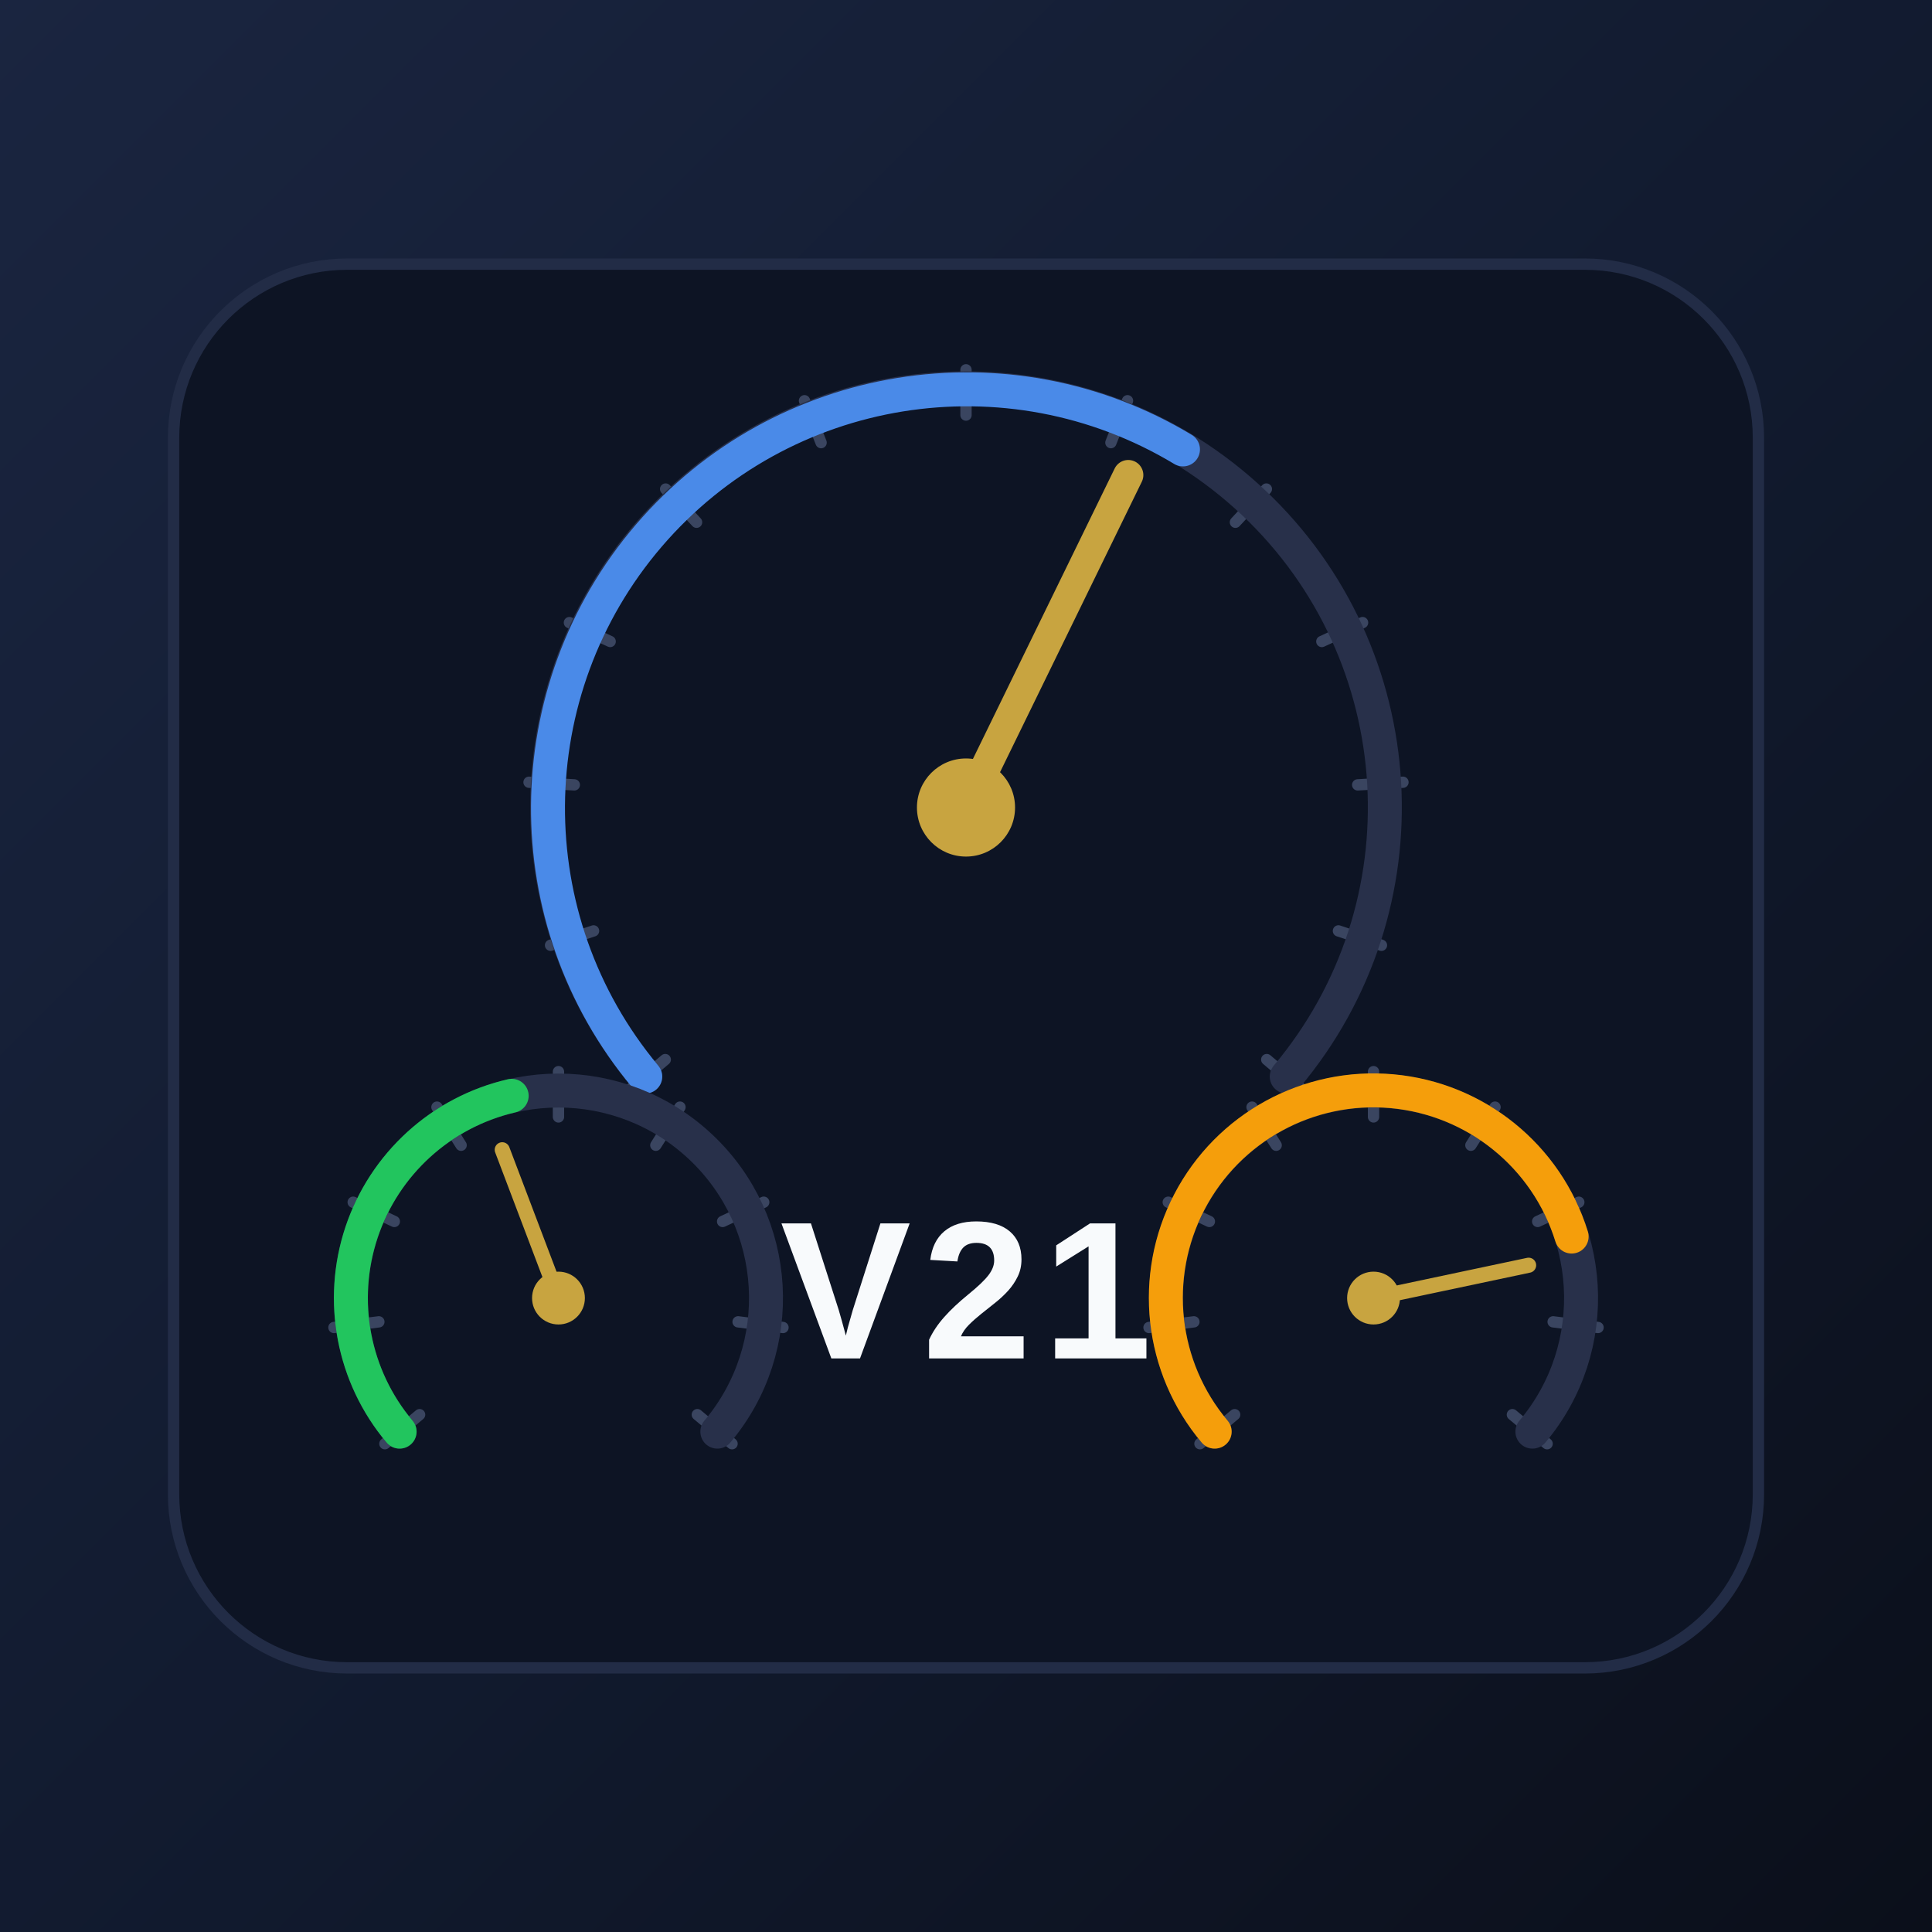
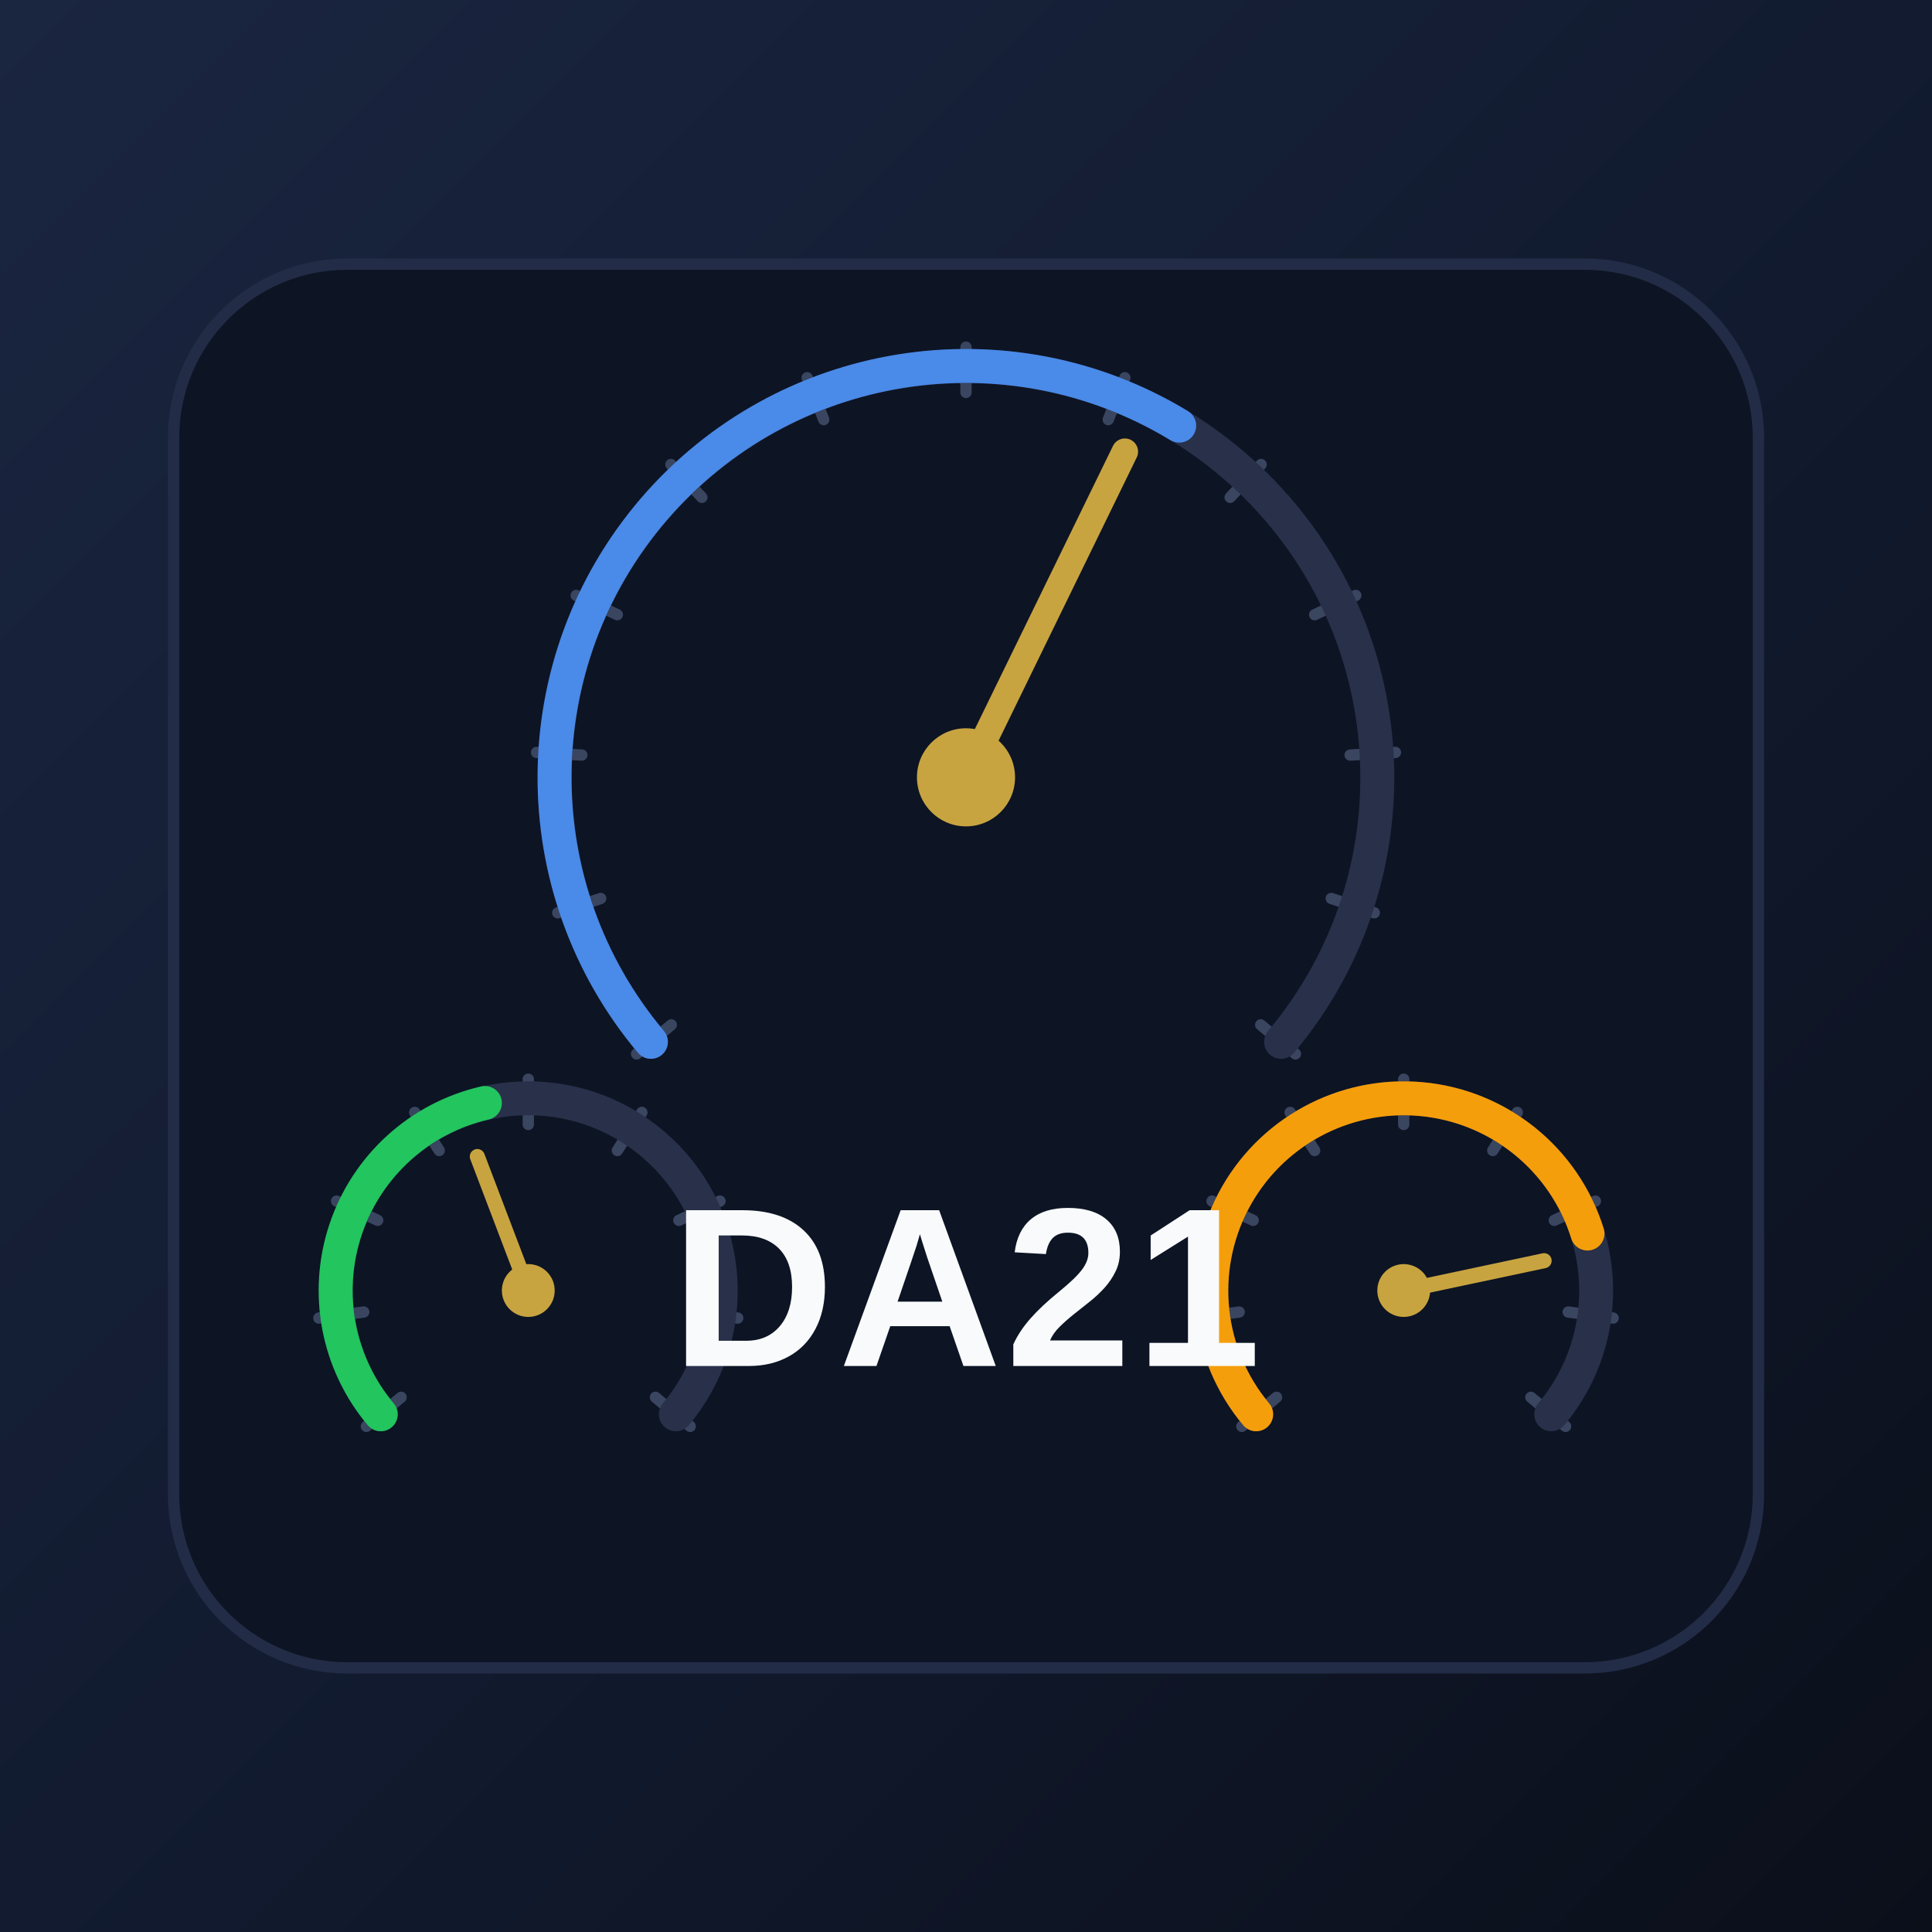
<svg xmlns="http://www.w3.org/2000/svg" width="512" height="512" viewBox="0 0 512 512">
  <defs>
    <linearGradient id="bg" x1="0" y1="0" x2="1" y2="1">
      <stop offset="0" stop-color="#1a2540" />
      <stop offset="0.55" stop-color="#111a2e" />
      <stop offset="1" stop-color="#0b0f1a" />
    </linearGradient>
  </defs>
  <rect x="0" y="0" width="512" height="512" fill="url(#bg)" />
  <rect x="46" y="70" width="420" height="372" rx="46" fill="#0d1424" stroke="#222c46" stroke-width="3" />
-   <line x1="167.1" y1="288.6" x2="176.3" y2="280.8" stroke="#3a4560" stroke-width="3" stroke-linecap="round" />
-   <line x1="145.9" y1="250.5" x2="157.3" y2="246.7" stroke="#3a4560" stroke-width="3" stroke-linecap="round" />
-   <line x1="140.2" y1="207.3" x2="152.2" y2="208.0" stroke="#3a4560" stroke-width="3" stroke-linecap="round" />
-   <line x1="150.9" y1="165.0" x2="161.7" y2="170.0" stroke="#3a4560" stroke-width="3" stroke-linecap="round" />
-   <line x1="176.4" y1="129.6" x2="184.6" y2="138.4" stroke="#3a4560" stroke-width="3" stroke-linecap="round" />
-   <line x1="213.2" y1="106.2" x2="217.6" y2="117.3" stroke="#3a4560" stroke-width="3" stroke-linecap="round" />
-   <line x1="256.0" y1="98.0" x2="256.0" y2="110.0" stroke="#3a4560" stroke-width="3" stroke-linecap="round" />
-   <line x1="298.8" y1="106.2" x2="294.4" y2="117.3" stroke="#3a4560" stroke-width="3" stroke-linecap="round" />
-   <line x1="335.6" y1="129.6" x2="327.4" y2="138.4" stroke="#3a4560" stroke-width="3" stroke-linecap="round" />
-   <line x1="361.1" y1="165.0" x2="350.3" y2="170.0" stroke="#3a4560" stroke-width="3" stroke-linecap="round" />
-   <line x1="371.8" y1="207.3" x2="359.8" y2="208.0" stroke="#3a4560" stroke-width="3" stroke-linecap="round" />
-   <line x1="366.1" y1="250.5" x2="354.7" y2="246.7" stroke="#3a4560" stroke-width="3" stroke-linecap="round" />
-   <line x1="344.9" y1="288.6" x2="335.7" y2="280.8" stroke="#3a4560" stroke-width="3" stroke-linecap="round" />
-   <path d="M 171.0 285.3 A 111 111 0 1 1 341.0 285.3" fill="none" stroke="#28304a" stroke-width="9" stroke-linecap="round" />
-   <path d="M 171.0 285.3 A 111 111 0 0 1 313.5 119.1" fill="none" stroke="#4a8ae8" stroke-width="9" stroke-linecap="round" />
-   <line x1="256" y1="214" x2="299.0" y2="125.9" stroke="#C8A440" stroke-width="8" stroke-linecap="round" />
-   <circle cx="256" cy="214" r="13" fill="#C8A440" />
-   <line x1="102.0" y1="382.6" x2="111.2" y2="374.9" stroke="#3a4560" stroke-width="3" stroke-linecap="round" />
-   <line x1="88.5" y1="351.8" x2="100.4" y2="350.3" stroke="#3a4560" stroke-width="3" stroke-linecap="round" />
-   <line x1="93.6" y1="318.6" x2="104.5" y2="323.7" stroke="#3a4560" stroke-width="3" stroke-linecap="round" />
-   <line x1="115.8" y1="293.4" x2="122.2" y2="303.5" stroke="#3a4560" stroke-width="3" stroke-linecap="round" />
-   <line x1="148.0" y1="284.0" x2="148.0" y2="296.0" stroke="#3a4560" stroke-width="3" stroke-linecap="round" />
-   <line x1="180.2" y1="293.4" x2="173.8" y2="303.5" stroke="#3a4560" stroke-width="3" stroke-linecap="round" />
-   <line x1="202.4" y1="318.6" x2="191.5" y2="323.7" stroke="#3a4560" stroke-width="3" stroke-linecap="round" />
-   <line x1="207.5" y1="351.8" x2="195.6" y2="350.3" stroke="#3a4560" stroke-width="3" stroke-linecap="round" />
-   <line x1="194.0" y1="382.6" x2="184.8" y2="374.9" stroke="#3a4560" stroke-width="3" stroke-linecap="round" />
-   <path d="M 105.9 379.4 A 55 55 0 1 1 190.1 379.4" fill="none" stroke="#28304a" stroke-width="9" stroke-linecap="round" />
-   <path d="M 105.9 379.4 A 55 55 0 0 1 135.6 290.4" fill="none" stroke="#22c55e" stroke-width="9" stroke-linecap="round" />
-   <line x1="148" y1="344" x2="133.1" y2="304.7" stroke="#C8A440" stroke-width="4" stroke-linecap="round" />
-   <circle cx="148" cy="344" r="7" fill="#C8A440" />
-   <line x1="318.0" y1="382.6" x2="327.2" y2="374.9" stroke="#3a4560" stroke-width="3" stroke-linecap="round" />
-   <line x1="304.5" y1="351.8" x2="316.4" y2="350.3" stroke="#3a4560" stroke-width="3" stroke-linecap="round" />
-   <line x1="309.6" y1="318.6" x2="320.5" y2="323.7" stroke="#3a4560" stroke-width="3" stroke-linecap="round" />
-   <line x1="331.8" y1="293.4" x2="338.2" y2="303.5" stroke="#3a4560" stroke-width="3" stroke-linecap="round" />
-   <line x1="364.0" y1="284.0" x2="364.0" y2="296.0" stroke="#3a4560" stroke-width="3" stroke-linecap="round" />
-   <line x1="396.2" y1="293.4" x2="389.8" y2="303.5" stroke="#3a4560" stroke-width="3" stroke-linecap="round" />
-   <line x1="418.4" y1="318.6" x2="407.5" y2="323.7" stroke="#3a4560" stroke-width="3" stroke-linecap="round" />
-   <line x1="423.5" y1="351.8" x2="411.6" y2="350.3" stroke="#3a4560" stroke-width="3" stroke-linecap="round" />
-   <line x1="410.0" y1="382.6" x2="400.8" y2="374.9" stroke="#3a4560" stroke-width="3" stroke-linecap="round" />
-   <path d="M 321.9 379.4 A 55 55 0 1 1 406.1 379.4" fill="none" stroke="#28304a" stroke-width="9" stroke-linecap="round" />
-   <path d="M 321.9 379.4 A 55 55 0 1 1 416.5 327.7" fill="none" stroke="#f59e0b" stroke-width="9" stroke-linecap="round" />
-   <line x1="364" y1="344" x2="405.1" y2="335.3" stroke="#C8A440" stroke-width="4" stroke-linecap="round" />
-   <circle cx="364" cy="344" r="7" fill="#C8A440" />
-   <text x="256" y="360" font-family="Arial, sans-serif" font-size="52" font-weight="800" fill="#f8fafc" text-anchor="middle" letter-spacing="3">V21</text>
+   <line x1="168.7" y1="279.3" x2="177.9" y2="271.6" stroke="#3a4560" stroke-width="3" stroke-linecap="round" />
+   <line x1="147.8" y1="241.9" x2="159.2" y2="238.1" stroke="#3a4560" stroke-width="3" stroke-linecap="round" />
+   <line x1="142.2" y1="199.4" x2="154.2" y2="200.1" stroke="#3a4560" stroke-width="3" stroke-linecap="round" />
+   <line x1="152.7" y1="157.8" x2="163.6" y2="162.9" stroke="#3a4560" stroke-width="3" stroke-linecap="round" />
+   <line x1="177.8" y1="123.1" x2="186.0" y2="131.8" stroke="#3a4560" stroke-width="3" stroke-linecap="round" />
+   <line x1="213.9" y1="100.1" x2="218.3" y2="111.2" stroke="#3a4560" stroke-width="3" stroke-linecap="round" />
+   <line x1="256.0" y1="92.0" x2="256.0" y2="104.0" stroke="#3a4560" stroke-width="3" stroke-linecap="round" />
+   <line x1="298.1" y1="100.1" x2="293.7" y2="111.2" stroke="#3a4560" stroke-width="3" stroke-linecap="round" />
+   <line x1="334.2" y1="123.1" x2="326.0" y2="131.8" stroke="#3a4560" stroke-width="3" stroke-linecap="round" />
+   <line x1="359.3" y1="157.8" x2="348.4" y2="162.9" stroke="#3a4560" stroke-width="3" stroke-linecap="round" />
+   <line x1="369.8" y1="199.4" x2="357.8" y2="200.1" stroke="#3a4560" stroke-width="3" stroke-linecap="round" />
+   <line x1="364.2" y1="241.9" x2="352.8" y2="238.1" stroke="#3a4560" stroke-width="3" stroke-linecap="round" />
+   <line x1="343.3" y1="279.3" x2="334.1" y2="271.6" stroke="#3a4560" stroke-width="3" stroke-linecap="round" />
+   <path d="M 172.5 276.1 A 109 109 0 1 1 339.5 276.1" fill="none" stroke="#28304a" stroke-width="9" stroke-linecap="round" />
+   <path d="M 172.5 276.1 A 109 109 0 0 1 312.5 112.8" fill="none" stroke="#4a8ae8" stroke-width="9" stroke-linecap="round" />
+   <line x1="256" y1="206" x2="298.1" y2="119.7" stroke="#C8A440" stroke-width="7" stroke-linecap="round" />
+   <circle cx="256" cy="206" r="13" fill="#C8A440" />
+   <line x1="97.1" y1="378.0" x2="106.3" y2="370.3" stroke="#3a4560" stroke-width="3" stroke-linecap="round" />
+   <line x1="84.5" y1="349.3" x2="96.4" y2="347.7" stroke="#3a4560" stroke-width="3" stroke-linecap="round" />
+   <line x1="89.2" y1="318.3" x2="100.1" y2="323.4" stroke="#3a4560" stroke-width="3" stroke-linecap="round" />
+   <line x1="109.9" y1="294.8" x2="116.4" y2="304.9" stroke="#3a4560" stroke-width="3" stroke-linecap="round" />
+   <line x1="140.0" y1="286.0" x2="140.0" y2="298.0" stroke="#3a4560" stroke-width="3" stroke-linecap="round" />
+   <line x1="170.1" y1="294.8" x2="163.6" y2="304.9" stroke="#3a4560" stroke-width="3" stroke-linecap="round" />
+   <line x1="190.8" y1="318.3" x2="179.9" y2="323.4" stroke="#3a4560" stroke-width="3" stroke-linecap="round" />
+   <line x1="195.5" y1="349.3" x2="183.6" y2="347.7" stroke="#3a4560" stroke-width="3" stroke-linecap="round" />
+   <line x1="182.9" y1="378.0" x2="173.7" y2="370.3" stroke="#3a4560" stroke-width="3" stroke-linecap="round" />
+   <path d="M 100.9 374.8 A 51 51 0 1 1 179.1 374.8" fill="none" stroke="#28304a" stroke-width="9" stroke-linecap="round" />
+   <path d="M 100.9 374.8 A 51 51 0 0 1 128.5 292.3" fill="none" stroke="#22c55e" stroke-width="9" stroke-linecap="round" />
+   <line x1="140" y1="342" x2="126.5" y2="306.5" stroke="#C8A440" stroke-width="4" stroke-linecap="round" />
+   <circle cx="140" cy="342" r="7" fill="#C8A440" />
+   <line x1="329.1" y1="378.0" x2="338.3" y2="370.3" stroke="#3a4560" stroke-width="3" stroke-linecap="round" />
+   <line x1="316.5" y1="349.3" x2="328.4" y2="347.7" stroke="#3a4560" stroke-width="3" stroke-linecap="round" />
+   <line x1="321.2" y1="318.3" x2="332.1" y2="323.4" stroke="#3a4560" stroke-width="3" stroke-linecap="round" />
+   <line x1="341.9" y1="294.8" x2="348.4" y2="304.9" stroke="#3a4560" stroke-width="3" stroke-linecap="round" />
+   <line x1="372.0" y1="286.0" x2="372.0" y2="298.0" stroke="#3a4560" stroke-width="3" stroke-linecap="round" />
+   <line x1="402.1" y1="294.8" x2="395.6" y2="304.9" stroke="#3a4560" stroke-width="3" stroke-linecap="round" />
+   <line x1="422.8" y1="318.3" x2="411.9" y2="323.4" stroke="#3a4560" stroke-width="3" stroke-linecap="round" />
+   <line x1="427.5" y1="349.3" x2="415.6" y2="347.7" stroke="#3a4560" stroke-width="3" stroke-linecap="round" />
+   <line x1="414.9" y1="378.0" x2="405.7" y2="370.3" stroke="#3a4560" stroke-width="3" stroke-linecap="round" />
+   <path d="M 332.9 374.8 A 51 51 0 1 1 411.1 374.8" fill="none" stroke="#28304a" stroke-width="9" stroke-linecap="round" />
+   <path d="M 332.9 374.8 A 51 51 0 1 1 420.7 326.9" fill="none" stroke="#f59e0b" stroke-width="9" stroke-linecap="round" />
+   <line x1="372" y1="342" x2="409.2" y2="334.1" stroke="#C8A440" stroke-width="4" stroke-linecap="round" />
+   <circle cx="372" cy="342" r="7" fill="#C8A440" />
+   <text x="256" y="362" font-family="Arial, sans-serif" font-size="60" font-weight="800" fill="#f8fafc" text-anchor="middle" letter-spacing="1">DA21</text>
</svg>
